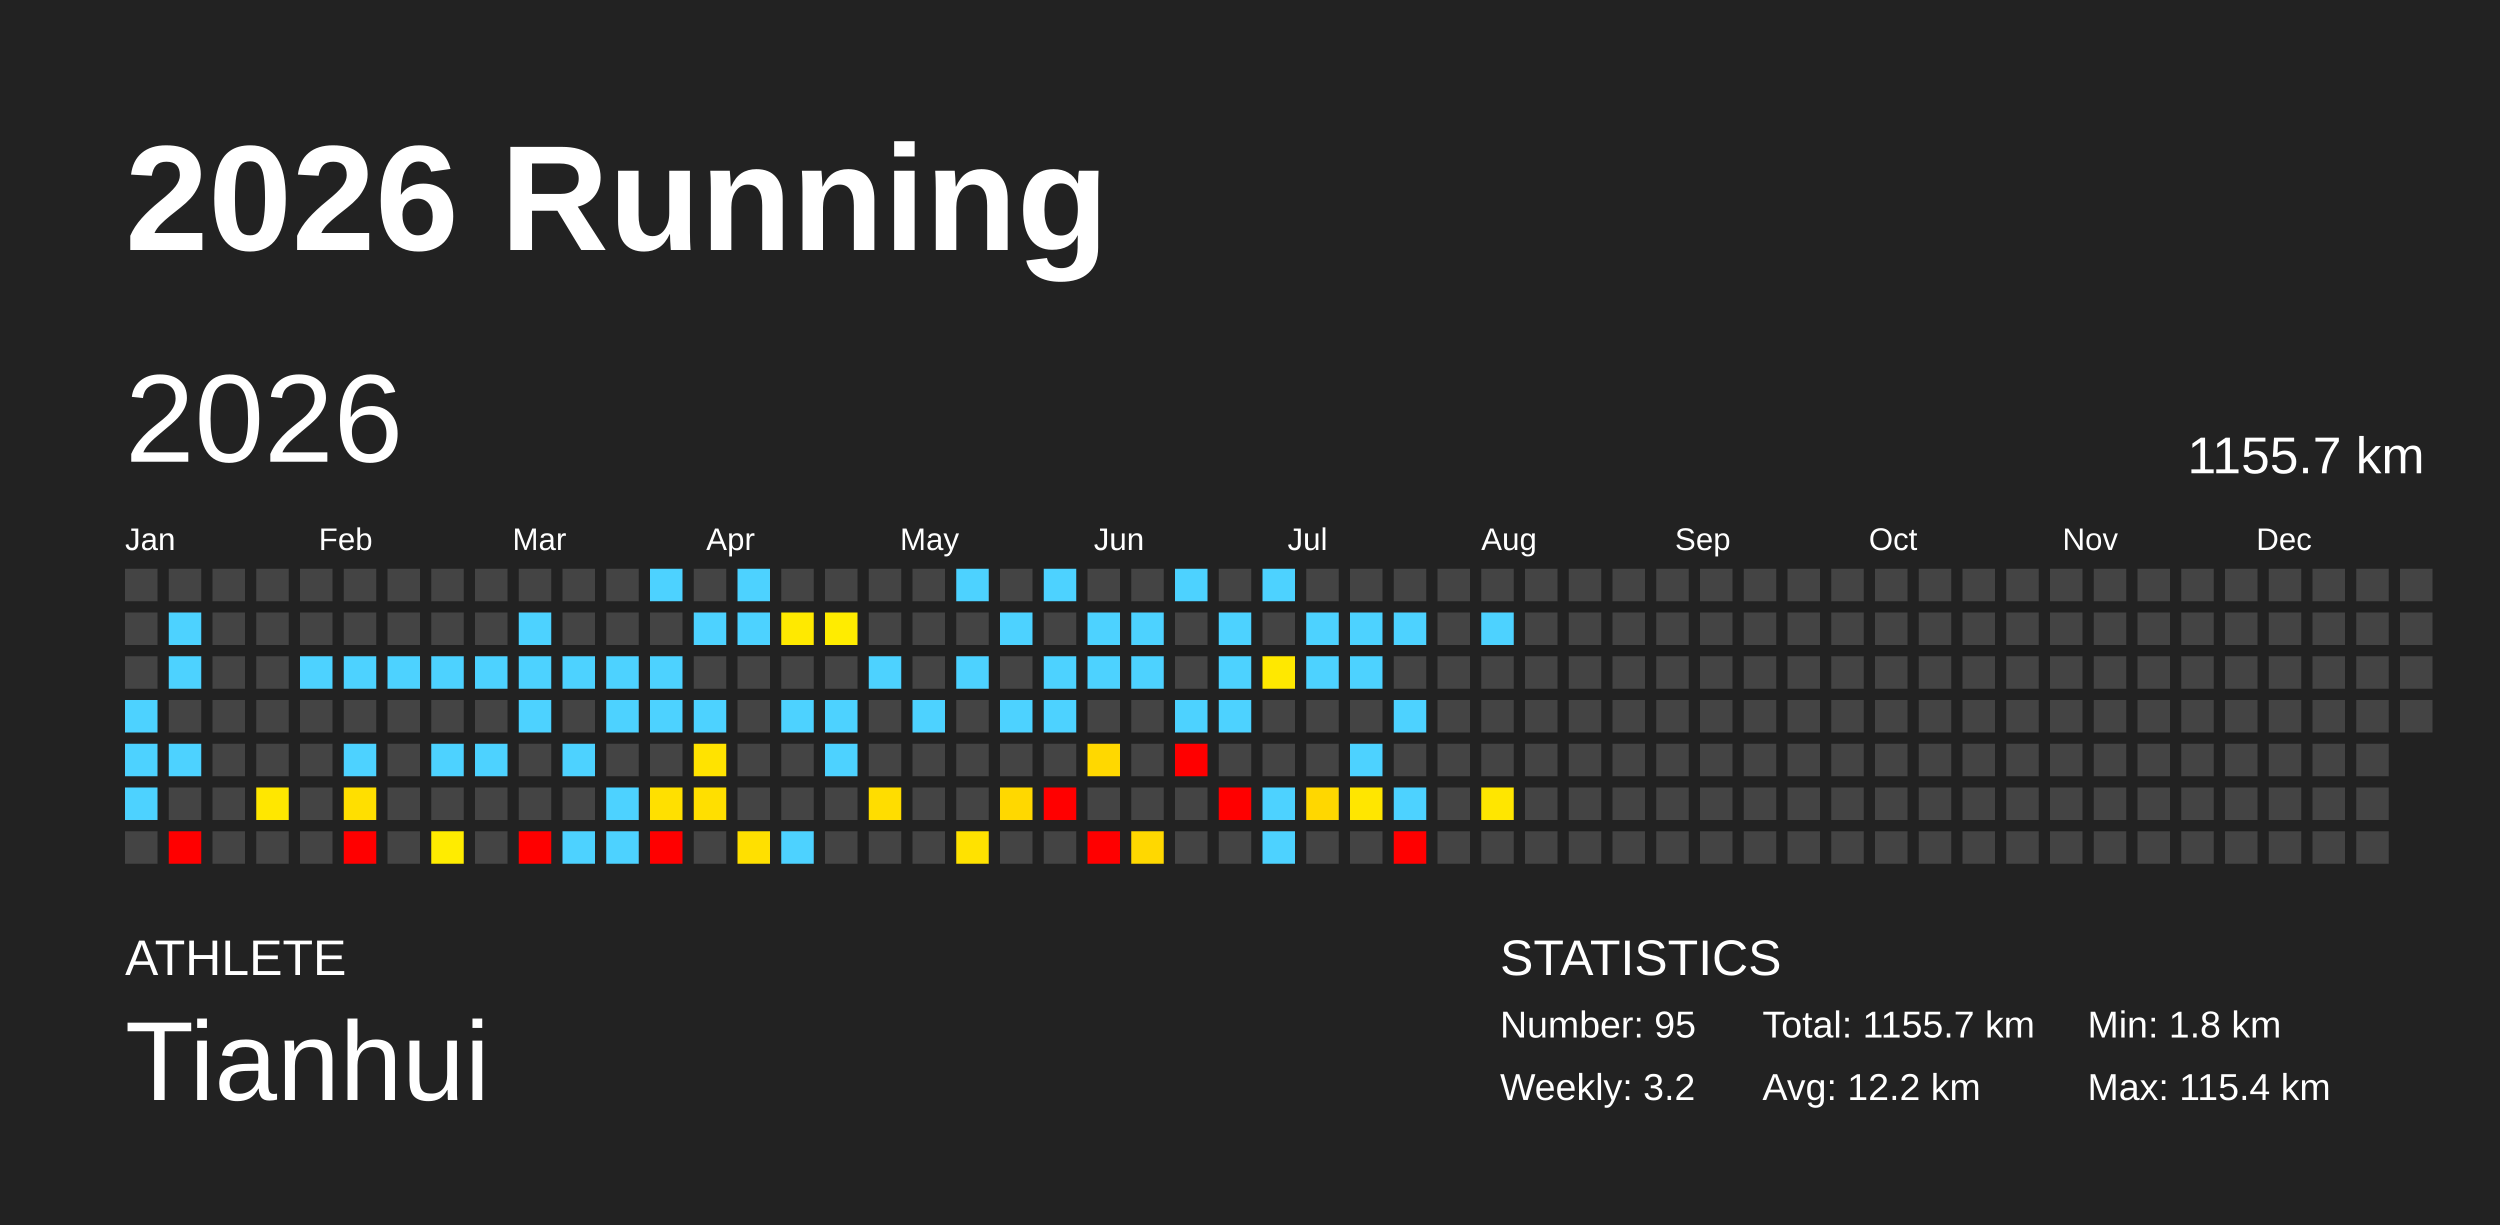
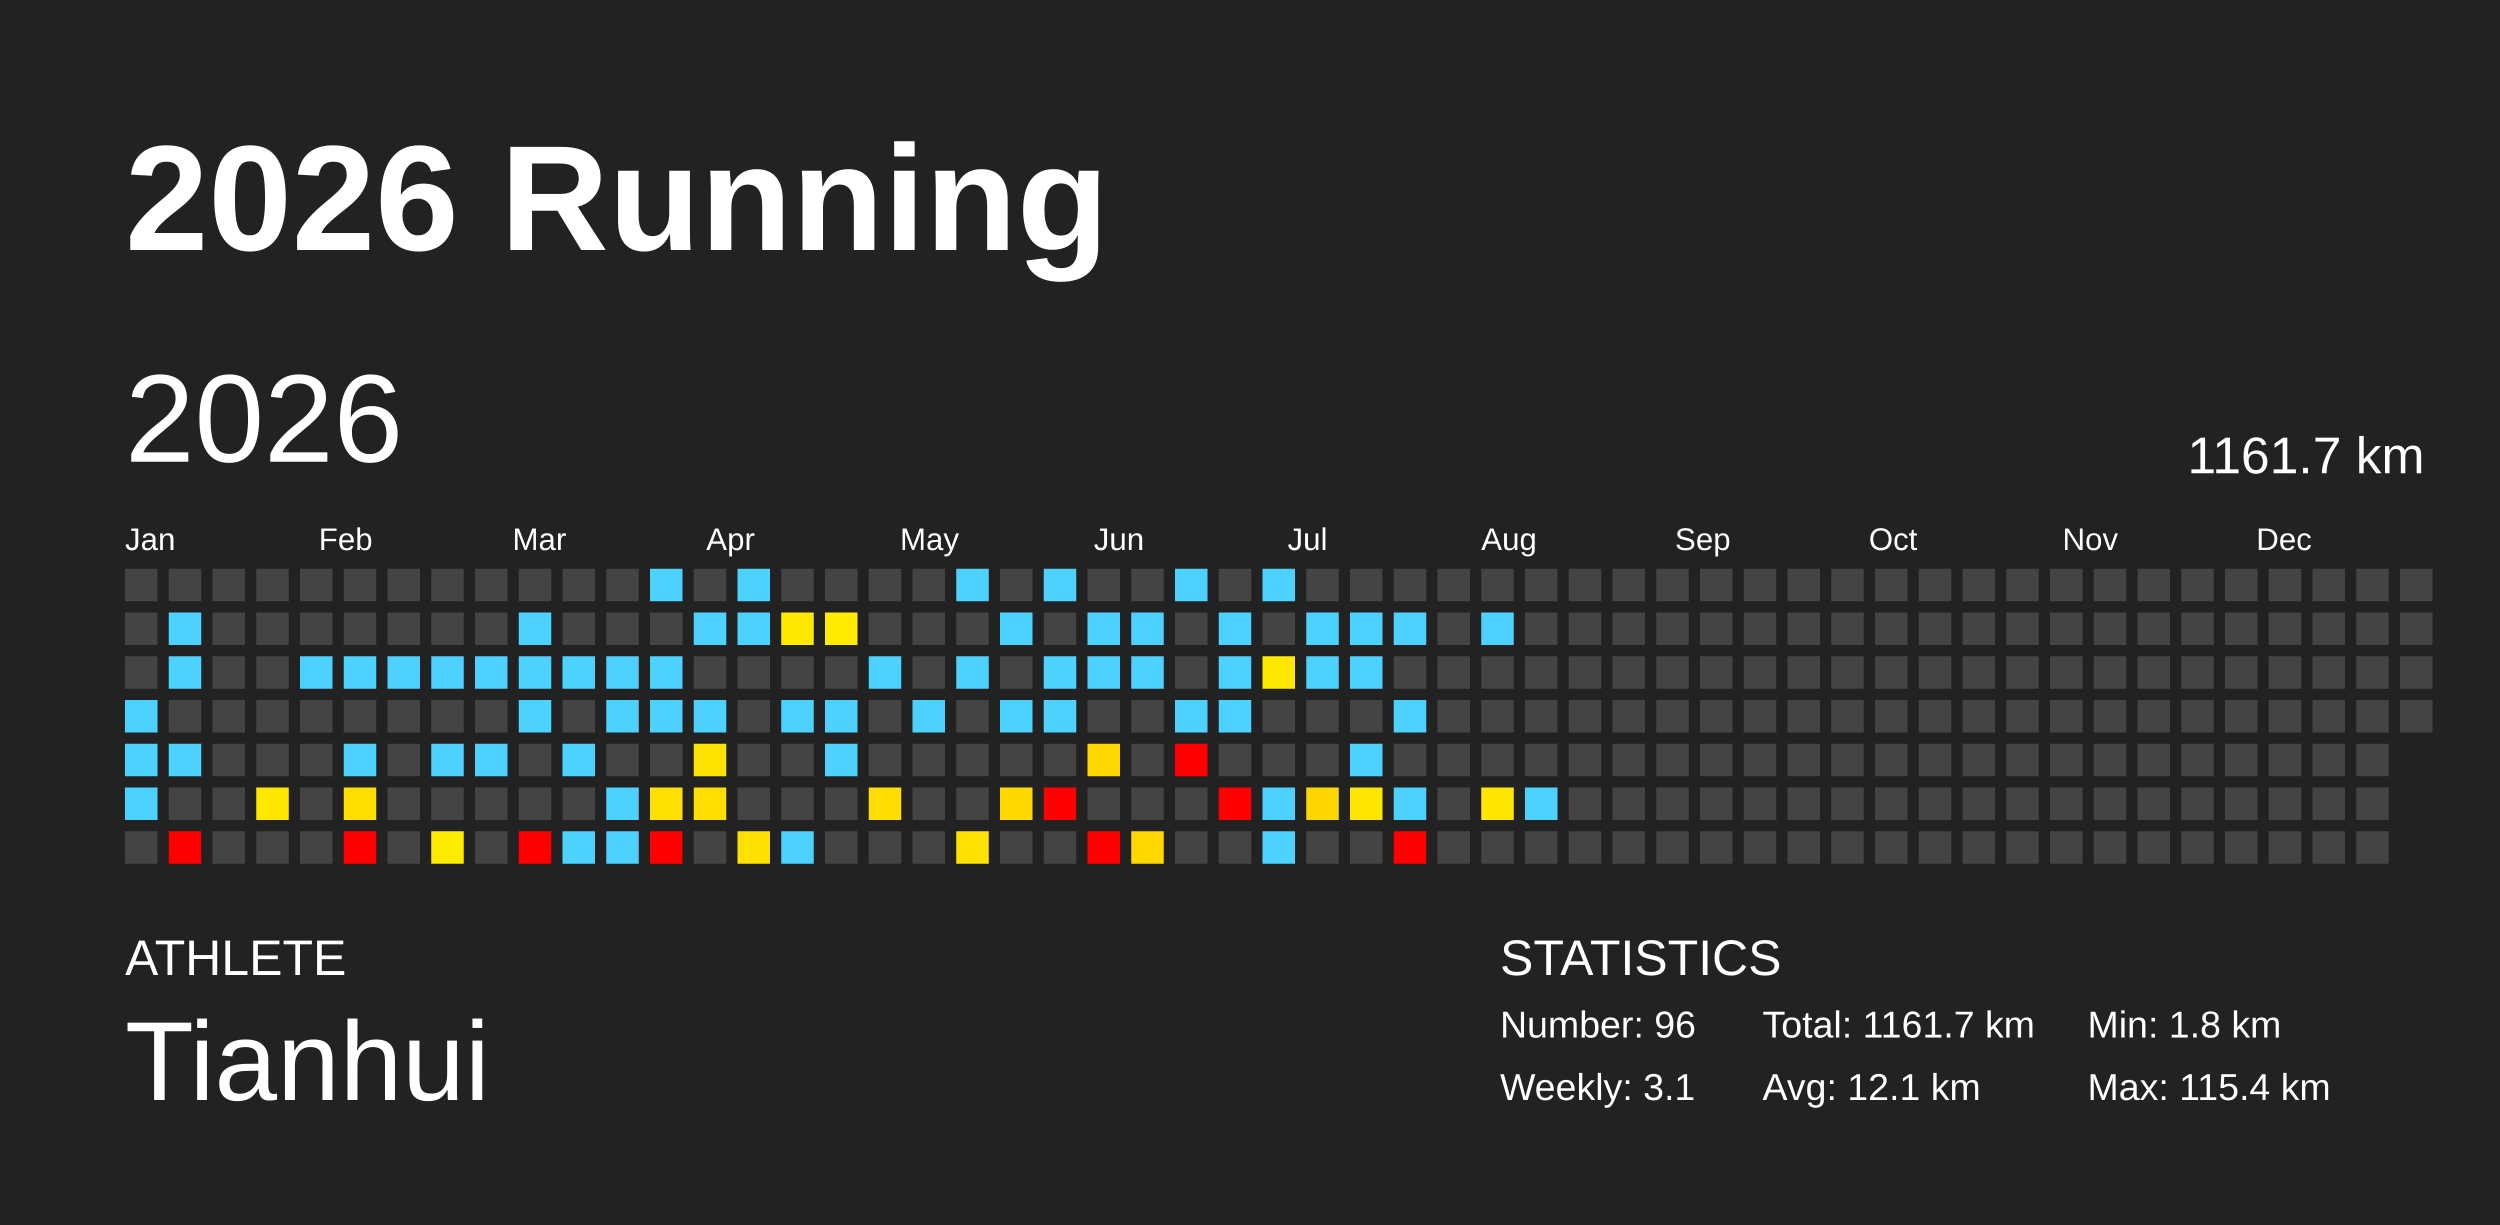
<svg xmlns="http://www.w3.org/2000/svg" baseProfile="full" height="98mm" version="1.1" viewBox="0,0,200,98" width="200mm">
  <defs />
  <rect fill="#222222" height="98" width="200" x="0" y="0" />
  <text fill="#FFFFFF" style="font-size:12px; font-family:Arial; font-weight:bold;" x="10" y="20">2026 Running</text>
  <text fill="#FFFFFF" style="font-size:4px; font-family:Arial" x="10" y="78">ATHLETE</text>
  <text fill="#FFFFFF" style="font-size:9px; font-family:Arial" x="10" y="88">Tianhui</text>
  <text fill="#FFFFFF" style="font-size:4px; font-family:Arial" x="120" y="78">STATISTICS</text>
-   <text fill="#FFFFFF" style="font-size:3px; font-family:Arial" x="120" y="83">Number: 95</text>
-   <text fill="#FFFFFF" style="font-size:3px; font-family:Arial" x="120" y="88">Weekly: 3.2</text>
-   <text fill="#FFFFFF" style="font-size:3px; font-family:Arial" x="141" y="83">Total: 1155.7 km</text>
-   <text fill="#FFFFFF" style="font-size:3px; font-family:Arial" x="141" y="88">Avg: 12.2 km</text>
+   <text fill="#FFFFFF" style="font-size:3px; font-family:Arial" x="120" y="83">Number: 96</text>
+   <text fill="#FFFFFF" style="font-size:3px; font-family:Arial" x="120" y="88">Weekly: 3.1</text>
+   <text fill="#FFFFFF" style="font-size:3px; font-family:Arial" x="141" y="83">Total: 1161.7 km</text>
+   <text fill="#FFFFFF" style="font-size:3px; font-family:Arial" x="141" y="88">Avg: 12.1 km</text>
  <text fill="#FFFFFF" style="font-size:3px; font-family:Arial" x="167" y="83">Min: 1.8 km</text>
  <text fill="#FFFFFF" style="font-size:3px; font-family:Arial" x="167" y="88">Max: 115.4 km</text>
  <text dominant-baseline="hanging" fill="#FFFFFF" style="font-size:10.0px; font-family:Arial;" x="10" y="30">2026</text>
-   <text dominant-baseline="hanging" fill="#FFFFFF" style="font-size:4.125px; font-family:Arial;" x="175" y="35">1155.7 km</text>
+   <text dominant-baseline="hanging" fill="#FFFFFF" style="font-size:4.125px; font-family:Arial;" x="175" y="35">1161.7 km</text>
  <text fill="#FFFFFF" style="font-size:2.5px; font-family:Arial" x="10.0" y="44">Jan</text>
  <text fill="#FFFFFF" style="font-size:2.5px; font-family:Arial" x="25.5" y="44">Feb</text>
  <text fill="#FFFFFF" style="font-size:2.5px; font-family:Arial" x="41.0" y="44">Mar</text>
  <text fill="#FFFFFF" style="font-size:2.5px; font-family:Arial" x="56.5" y="44">Apr</text>
  <text fill="#FFFFFF" style="font-size:2.5px; font-family:Arial" x="72.0" y="44">May</text>
  <text fill="#FFFFFF" style="font-size:2.5px; font-family:Arial" x="87.5" y="44">Jun</text>
  <text fill="#FFFFFF" style="font-size:2.5px; font-family:Arial" x="103.0" y="44">Jul</text>
  <text fill="#FFFFFF" style="font-size:2.5px; font-family:Arial" x="118.5" y="44">Aug</text>
  <text fill="#FFFFFF" style="font-size:2.5px; font-family:Arial" x="134.0" y="44">Sep</text>
  <text fill="#FFFFFF" style="font-size:2.5px; font-family:Arial" x="149.5" y="44">Oct</text>
  <text fill="#FFFFFF" style="font-size:2.5px; font-family:Arial" x="165.0" y="44">Nov</text>
  <text fill="#FFFFFF" style="font-size:2.5px; font-family:Arial" x="180.5" y="44">Dec</text>
  <rect fill="#444444" height="2.6" width="2.6" x="10.0" y="45.5" />
  <rect fill="#444444" height="2.6" width="2.6" x="10.0" y="49.0" />
  <rect fill="#444444" height="2.6" width="2.6" x="10.0" y="52.5" />
  <rect fill="#4dd2ff" height="2.6" width="2.6" x="10.0" y="56.0" />
  <rect fill="#4dd2ff" height="2.6" width="2.6" x="10.0" y="59.5" />
  <rect fill="#4dd2ff" height="2.6" width="2.6" x="10.0" y="63.0" />
  <rect fill="#444444" height="2.6" width="2.6" x="10.0" y="66.5" />
  <rect fill="#444444" height="2.6" width="2.6" x="13.5" y="45.5" />
  <rect fill="#4dd2ff" height="2.6" width="2.6" x="13.5" y="49.0" />
  <rect fill="#4dd2ff" height="2.6" width="2.6" x="13.5" y="52.5" />
  <rect fill="#444444" height="2.6" width="2.6" x="13.5" y="56.0" />
  <rect fill="#4dd2ff" height="2.6" width="2.6" x="13.5" y="59.5" />
  <rect fill="#444444" height="2.6" width="2.6" x="13.5" y="63.0" />
  <rect fill="red" height="2.6" width="2.6" x="13.5" y="66.5" />
  <rect fill="#444444" height="2.6" width="2.6" x="17.0" y="45.5" />
  <rect fill="#444444" height="2.6" width="2.6" x="17.0" y="49.0" />
  <rect fill="#444444" height="2.6" width="2.6" x="17.0" y="52.5" />
  <rect fill="#444444" height="2.6" width="2.6" x="17.0" y="56.0" />
  <rect fill="#444444" height="2.6" width="2.6" x="17.0" y="59.5" />
  <rect fill="#444444" height="2.6" width="2.6" x="17.0" y="63.0" />
  <rect fill="#444444" height="2.6" width="2.6" x="17.0" y="66.5" />
  <rect fill="#444444" height="2.6" width="2.6" x="20.5" y="45.5" />
  <rect fill="#444444" height="2.6" width="2.6" x="20.5" y="49.0" />
  <rect fill="#444444" height="2.6" width="2.6" x="20.5" y="52.5" />
  <rect fill="#444444" height="2.6" width="2.6" x="20.5" y="56.0" />
  <rect fill="#444444" height="2.6" width="2.6" x="20.5" y="59.5" />
  <rect fill="#ffe700" height="2.6" width="2.6" x="20.5" y="63.0" />
  <rect fill="#444444" height="2.6" width="2.6" x="20.5" y="66.5" />
  <rect fill="#444444" height="2.6" width="2.6" x="24.0" y="45.5" />
  <rect fill="#444444" height="2.6" width="2.6" x="24.0" y="49.0" />
  <rect fill="#4dd2ff" height="2.6" width="2.6" x="24.0" y="52.5" />
  <rect fill="#444444" height="2.6" width="2.6" x="24.0" y="56.0" />
  <rect fill="#444444" height="2.6" width="2.6" x="24.0" y="59.5" />
  <rect fill="#444444" height="2.6" width="2.6" x="24.0" y="63.0" />
  <rect fill="#444444" height="2.6" width="2.6" x="24.0" y="66.5" />
  <rect fill="#444444" height="2.6" width="2.6" x="27.5" y="45.5" />
  <rect fill="#444444" height="2.6" width="2.6" x="27.5" y="49.0" />
  <rect fill="#4dd2ff" height="2.6" width="2.6" x="27.5" y="52.5" />
  <rect fill="#444444" height="2.6" width="2.6" x="27.5" y="56.0" />
  <rect fill="#4dd2ff" height="2.6" width="2.6" x="27.5" y="59.5" />
  <rect fill="#ffdf00" height="2.6" width="2.6" x="27.5" y="63.0" />
  <rect fill="red" height="2.6" width="2.6" x="27.5" y="66.5" />
  <rect fill="#444444" height="2.6" width="2.6" x="31.0" y="45.5" />
  <rect fill="#444444" height="2.6" width="2.6" x="31.0" y="49.0" />
  <rect fill="#4dd2ff" height="2.6" width="2.6" x="31.0" y="52.5" />
  <rect fill="#444444" height="2.6" width="2.6" x="31.0" y="56.0" />
  <rect fill="#444444" height="2.6" width="2.6" x="31.0" y="59.5" />
  <rect fill="#444444" height="2.6" width="2.6" x="31.0" y="63.0" />
  <rect fill="#444444" height="2.6" width="2.6" x="31.0" y="66.5" />
  <rect fill="#444444" height="2.6" width="2.6" x="34.5" y="45.5" />
  <rect fill="#444444" height="2.6" width="2.6" x="34.5" y="49.0" />
  <rect fill="#4dd2ff" height="2.6" width="2.6" x="34.5" y="52.5" />
  <rect fill="#444444" height="2.6" width="2.6" x="34.5" y="56.0" />
  <rect fill="#4dd2ff" height="2.6" width="2.6" x="34.5" y="59.5" />
  <rect fill="#444444" height="2.6" width="2.6" x="34.5" y="63.0" />
  <rect fill="#ffec00" height="2.6" width="2.6" x="34.5" y="66.5" />
  <rect fill="#444444" height="2.6" width="2.6" x="38.0" y="45.5" />
  <rect fill="#444444" height="2.6" width="2.6" x="38.0" y="49.0" />
  <rect fill="#4dd2ff" height="2.6" width="2.6" x="38.0" y="52.5" />
  <rect fill="#444444" height="2.6" width="2.6" x="38.0" y="56.0" />
  <rect fill="#4dd2ff" height="2.6" width="2.6" x="38.0" y="59.5" />
  <rect fill="#444444" height="2.6" width="2.6" x="38.0" y="63.0" />
  <rect fill="#444444" height="2.6" width="2.6" x="38.0" y="66.5" />
  <rect fill="#444444" height="2.6" width="2.6" x="41.5" y="45.5" />
  <rect fill="#4dd2ff" height="2.6" width="2.6" x="41.5" y="49.0" />
  <rect fill="#4dd2ff" height="2.6" width="2.6" x="41.5" y="52.5" />
  <rect fill="#4dd2ff" height="2.6" width="2.6" x="41.5" y="56.0" />
  <rect fill="#444444" height="2.6" width="2.6" x="41.5" y="59.5" />
  <rect fill="#444444" height="2.6" width="2.6" x="41.5" y="63.0" />
  <rect fill="red" height="2.6" width="2.6" x="41.5" y="66.5" />
  <rect fill="#444444" height="2.6" width="2.6" x="45.0" y="45.5" />
  <rect fill="#444444" height="2.6" width="2.6" x="45.0" y="49.0" />
  <rect fill="#4dd2ff" height="2.6" width="2.6" x="45.0" y="52.5" />
  <rect fill="#444444" height="2.6" width="2.6" x="45.0" y="56.0" />
  <rect fill="#4dd2ff" height="2.6" width="2.6" x="45.0" y="59.5" />
  <rect fill="#444444" height="2.6" width="2.6" x="45.0" y="63.0" />
  <rect fill="#4dd2ff" height="2.6" width="2.6" x="45.0" y="66.5" />
  <rect fill="#444444" height="2.6" width="2.6" x="48.5" y="45.5" />
  <rect fill="#444444" height="2.6" width="2.6" x="48.5" y="49.0" />
  <rect fill="#4dd2ff" height="2.6" width="2.6" x="48.5" y="52.5" />
  <rect fill="#4dd2ff" height="2.6" width="2.6" x="48.5" y="56.0" />
  <rect fill="#444444" height="2.6" width="2.6" x="48.5" y="59.5" />
  <rect fill="#4dd2ff" height="2.6" width="2.6" x="48.5" y="63.0" />
  <rect fill="#4dd2ff" height="2.6" width="2.6" x="48.5" y="66.5" />
  <rect fill="#4dd2ff" height="2.6" width="2.6" x="52.0" y="45.5" />
  <rect fill="#444444" height="2.6" width="2.6" x="52.0" y="49.0" />
  <rect fill="#4dd2ff" height="2.6" width="2.6" x="52.0" y="52.5" />
  <rect fill="#4dd2ff" height="2.6" width="2.6" x="52.0" y="56.0" />
  <rect fill="#444444" height="2.6" width="2.6" x="52.0" y="59.5" />
  <rect fill="#ffe000" height="2.6" width="2.6" x="52.0" y="63.0" />
  <rect fill="red" height="2.6" width="2.6" x="52.0" y="66.5" />
  <rect fill="#444444" height="2.6" width="2.6" x="55.5" y="45.5" />
  <rect fill="#4dd2ff" height="2.6" width="2.6" x="55.5" y="49.0" />
  <rect fill="#444444" height="2.6" width="2.6" x="55.5" y="52.5" />
  <rect fill="#4dd2ff" height="2.6" width="2.6" x="55.5" y="56.0" />
  <rect fill="#ffe300" height="2.6" width="2.6" x="55.5" y="59.5" />
  <rect fill="#ffdf00" height="2.6" width="2.6" x="55.5" y="63.0" />
  <rect fill="#444444" height="2.6" width="2.6" x="55.5" y="66.5" />
  <rect fill="#4dd2ff" height="2.6" width="2.6" x="59.0" y="45.5" />
  <rect fill="#4dd2ff" height="2.6" width="2.6" x="59.0" y="49.0" />
  <rect fill="#444444" height="2.6" width="2.6" x="59.0" y="52.5" />
  <rect fill="#444444" height="2.6" width="2.6" x="59.0" y="56.0" />
  <rect fill="#444444" height="2.6" width="2.6" x="59.0" y="59.5" />
  <rect fill="#444444" height="2.6" width="2.6" x="59.0" y="63.0" />
  <rect fill="#ffe000" height="2.6" width="2.6" x="59.0" y="66.5" />
  <rect fill="#444444" height="2.6" width="2.6" x="62.5" y="45.5" />
  <rect fill="#ffe900" height="2.6" width="2.6" x="62.5" y="49.0" />
  <rect fill="#444444" height="2.6" width="2.6" x="62.5" y="52.5" />
  <rect fill="#4dd2ff" height="2.6" width="2.6" x="62.5" y="56.0" />
  <rect fill="#444444" height="2.6" width="2.6" x="62.5" y="59.5" />
  <rect fill="#444444" height="2.6" width="2.6" x="62.5" y="63.0" />
  <rect fill="#4dd2ff" height="2.6" width="2.6" x="62.5" y="66.5" />
  <rect fill="#444444" height="2.6" width="2.6" x="66.0" y="45.5" />
  <rect fill="#ffec00" height="2.6" width="2.6" x="66.0" y="49.0" />
  <rect fill="#444444" height="2.6" width="2.6" x="66.0" y="52.5" />
  <rect fill="#4dd2ff" height="2.6" width="2.6" x="66.0" y="56.0" />
  <rect fill="#4dd2ff" height="2.6" width="2.6" x="66.0" y="59.5" />
  <rect fill="#444444" height="2.6" width="2.6" x="66.0" y="63.0" />
  <rect fill="#444444" height="2.6" width="2.6" x="66.0" y="66.5" />
  <rect fill="#444444" height="2.6" width="2.6" x="69.5" y="45.5" />
  <rect fill="#444444" height="2.6" width="2.6" x="69.5" y="49.0" />
  <rect fill="#4dd2ff" height="2.6" width="2.6" x="69.5" y="52.5" />
  <rect fill="#444444" height="2.6" width="2.6" x="69.5" y="56.0" />
  <rect fill="#444444" height="2.6" width="2.6" x="69.5" y="59.5" />
  <rect fill="#ffdd00" height="2.6" width="2.6" x="69.5" y="63.0" />
  <rect fill="#444444" height="2.6" width="2.6" x="69.5" y="66.5" />
  <rect fill="#444444" height="2.6" width="2.6" x="73.0" y="45.5" />
  <rect fill="#444444" height="2.6" width="2.6" x="73.0" y="49.0" />
  <rect fill="#444444" height="2.6" width="2.6" x="73.0" y="52.5" />
  <rect fill="#4dd2ff" height="2.6" width="2.6" x="73.0" y="56.0" />
  <rect fill="#444444" height="2.6" width="2.6" x="73.0" y="59.5" />
  <rect fill="#444444" height="2.6" width="2.6" x="73.0" y="63.0" />
  <rect fill="#444444" height="2.6" width="2.6" x="73.0" y="66.5" />
  <rect fill="#4dd2ff" height="2.6" width="2.6" x="76.5" y="45.5" />
  <rect fill="#444444" height="2.6" width="2.6" x="76.5" y="49.0" />
  <rect fill="#4dd2ff" height="2.6" width="2.6" x="76.5" y="52.5" />
  <rect fill="#444444" height="2.6" width="2.6" x="76.5" y="56.0" />
  <rect fill="#444444" height="2.6" width="2.6" x="76.5" y="59.5" />
  <rect fill="#444444" height="2.6" width="2.6" x="76.5" y="63.0" />
  <rect fill="#ffe200" height="2.6" width="2.6" x="76.5" y="66.5" />
  <rect fill="#444444" height="2.6" width="2.6" x="80.0" y="45.5" />
  <rect fill="#4dd2ff" height="2.6" width="2.6" x="80.0" y="49.0" />
  <rect fill="#444444" height="2.6" width="2.6" x="80.0" y="52.5" />
  <rect fill="#4dd2ff" height="2.6" width="2.6" x="80.0" y="56.0" />
  <rect fill="#444444" height="2.6" width="2.6" x="80.0" y="59.5" />
  <rect fill="#ffd800" height="2.6" width="2.6" x="80.0" y="63.0" />
  <rect fill="#444444" height="2.6" width="2.6" x="80.0" y="66.5" />
  <rect fill="#4dd2ff" height="2.6" width="2.6" x="83.5" y="45.5" />
  <rect fill="#444444" height="2.6" width="2.6" x="83.5" y="49.0" />
  <rect fill="#4dd2ff" height="2.6" width="2.6" x="83.5" y="52.5" />
  <rect fill="#4dd2ff" height="2.6" width="2.6" x="83.5" y="56.0" />
  <rect fill="#444444" height="2.6" width="2.6" x="83.5" y="59.5" />
  <rect fill="red" height="2.6" width="2.6" x="83.5" y="63.0" />
  <rect fill="#444444" height="2.6" width="2.6" x="83.5" y="66.5" />
  <rect fill="#444444" height="2.6" width="2.6" x="87.0" y="45.5" />
  <rect fill="#4dd2ff" height="2.6" width="2.6" x="87.0" y="49.0" />
  <rect fill="#4dd2ff" height="2.6" width="2.6" x="87.0" y="52.5" />
  <rect fill="#444444" height="2.6" width="2.6" x="87.0" y="56.0" />
  <rect fill="#ffd800" height="2.6" width="2.6" x="87.0" y="59.5" />
  <rect fill="#444444" height="2.6" width="2.6" x="87.0" y="63.0" />
  <rect fill="red" height="2.6" width="2.6" x="87.0" y="66.5" />
  <rect fill="#444444" height="2.6" width="2.6" x="90.5" y="45.5" />
  <rect fill="#4dd2ff" height="2.6" width="2.6" x="90.5" y="49.0" />
  <rect fill="#4dd2ff" height="2.6" width="2.6" x="90.5" y="52.5" />
  <rect fill="#444444" height="2.6" width="2.6" x="90.5" y="56.0" />
  <rect fill="#444444" height="2.6" width="2.6" x="90.5" y="59.5" />
  <rect fill="#444444" height="2.6" width="2.6" x="90.5" y="63.0" />
  <rect fill="#ffd800" height="2.6" width="2.6" x="90.5" y="66.5" />
  <rect fill="#4dd2ff" height="2.6" width="2.6" x="94.0" y="45.5" />
  <rect fill="#444444" height="2.6" width="2.6" x="94.0" y="49.0" />
  <rect fill="#444444" height="2.6" width="2.6" x="94.0" y="52.5" />
  <rect fill="#4dd2ff" height="2.6" width="2.6" x="94.0" y="56.0" />
  <rect fill="red" height="2.6" width="2.6" x="94.0" y="59.5" />
  <rect fill="#444444" height="2.6" width="2.6" x="94.0" y="63.0" />
  <rect fill="#444444" height="2.6" width="2.6" x="94.0" y="66.5" />
  <rect fill="#444444" height="2.6" width="2.6" x="97.5" y="45.5" />
  <rect fill="#4dd2ff" height="2.6" width="2.6" x="97.5" y="49.0" />
  <rect fill="#4dd2ff" height="2.6" width="2.6" x="97.5" y="52.5" />
  <rect fill="#4dd2ff" height="2.6" width="2.6" x="97.5" y="56.0" />
  <rect fill="#444444" height="2.6" width="2.6" x="97.5" y="59.5" />
  <rect fill="red" height="2.6" width="2.6" x="97.5" y="63.0" />
  <rect fill="#444444" height="2.6" width="2.6" x="97.5" y="66.5" />
  <rect fill="#4dd2ff" height="2.6" width="2.6" x="101.0" y="45.5" />
  <rect fill="#444444" height="2.6" width="2.6" x="101.0" y="49.0" />
  <rect fill="#ffe800" height="2.6" width="2.6" x="101.0" y="52.5" />
  <rect fill="#444444" height="2.6" width="2.6" x="101.0" y="56.0" />
  <rect fill="#444444" height="2.6" width="2.6" x="101.0" y="59.5" />
  <rect fill="#4dd2ff" height="2.6" width="2.6" x="101.0" y="63.0" />
  <rect fill="#4dd2ff" height="2.6" width="2.6" x="101.0" y="66.5" />
  <rect fill="#444444" height="2.6" width="2.6" x="104.5" y="45.5" />
  <rect fill="#4dd2ff" height="2.6" width="2.6" x="104.5" y="49.0" />
  <rect fill="#4dd2ff" height="2.6" width="2.6" x="104.5" y="52.5" />
  <rect fill="#444444" height="2.6" width="2.6" x="104.5" y="56.0" />
  <rect fill="#444444" height="2.6" width="2.6" x="104.5" y="59.5" />
  <rect fill="#ffd700" height="2.6" width="2.6" x="104.5" y="63.0" />
  <rect fill="#444444" height="2.6" width="2.6" x="104.5" y="66.5" />
  <rect fill="#444444" height="2.6" width="2.6" x="108.0" y="45.5" />
  <rect fill="#4dd2ff" height="2.6" width="2.6" x="108.0" y="49.0" />
  <rect fill="#4dd2ff" height="2.6" width="2.6" x="108.0" y="52.5" />
  <rect fill="#444444" height="2.6" width="2.6" x="108.0" y="56.0" />
  <rect fill="#4dd2ff" height="2.6" width="2.6" x="108.0" y="59.5" />
  <rect fill="#ffe600" height="2.6" width="2.6" x="108.0" y="63.0" />
  <rect fill="#444444" height="2.6" width="2.6" x="108.0" y="66.5" />
  <rect fill="#444444" height="2.6" width="2.6" x="111.5" y="45.5" />
  <rect fill="#4dd2ff" height="2.6" width="2.6" x="111.5" y="49.0" />
  <rect fill="#444444" height="2.6" width="2.6" x="111.5" y="52.5" />
  <rect fill="#4dd2ff" height="2.6" width="2.6" x="111.5" y="56.0" />
  <rect fill="#444444" height="2.6" width="2.6" x="111.5" y="59.5" />
  <rect fill="#4dd2ff" height="2.6" width="2.6" x="111.5" y="63.0" />
  <rect fill="red" height="2.6" width="2.6" x="111.5" y="66.5" />
  <rect fill="#444444" height="2.6" width="2.6" x="115.0" y="45.5" />
  <rect fill="#444444" height="2.6" width="2.6" x="115.0" y="49.0" />
  <rect fill="#444444" height="2.6" width="2.6" x="115.0" y="52.5" />
  <rect fill="#444444" height="2.6" width="2.6" x="115.0" y="56.0" />
  <rect fill="#444444" height="2.6" width="2.6" x="115.0" y="59.5" />
  <rect fill="#444444" height="2.6" width="2.6" x="115.0" y="63.0" />
  <rect fill="#444444" height="2.6" width="2.6" x="115.0" y="66.5" />
  <rect fill="#444444" height="2.6" width="2.6" x="118.5" y="45.5" />
  <rect fill="#4dd2ff" height="2.6" width="2.6" x="118.5" y="49.0" />
  <rect fill="#444444" height="2.6" width="2.6" x="118.5" y="52.5" />
  <rect fill="#444444" height="2.6" width="2.6" x="118.5" y="56.0" />
  <rect fill="#444444" height="2.6" width="2.6" x="118.5" y="59.5" />
  <rect fill="#ffe600" height="2.6" width="2.6" x="118.5" y="63.0" />
  <rect fill="#444444" height="2.6" width="2.6" x="118.5" y="66.5" />
  <rect fill="#444444" height="2.6" width="2.6" x="122.0" y="45.5" />
  <rect fill="#444444" height="2.6" width="2.6" x="122.0" y="49.0" />
  <rect fill="#444444" height="2.6" width="2.6" x="122.0" y="52.5" />
  <rect fill="#444444" height="2.6" width="2.6" x="122.0" y="56.0" />
  <rect fill="#444444" height="2.6" width="2.6" x="122.0" y="59.5" />
-   <rect fill="#444444" height="2.6" width="2.6" x="122.0" y="63.0" />
+   <rect fill="#4dd2ff" height="2.6" width="2.6" x="122.0" y="63.0" />
  <rect fill="#444444" height="2.6" width="2.6" x="122.0" y="66.5" />
  <rect fill="#444444" height="2.6" width="2.6" x="125.5" y="45.5" />
  <rect fill="#444444" height="2.6" width="2.6" x="125.5" y="49.0" />
  <rect fill="#444444" height="2.6" width="2.6" x="125.5" y="52.5" />
  <rect fill="#444444" height="2.6" width="2.6" x="125.5" y="56.0" />
  <rect fill="#444444" height="2.6" width="2.6" x="125.5" y="59.5" />
  <rect fill="#444444" height="2.6" width="2.6" x="125.5" y="63.0" />
  <rect fill="#444444" height="2.6" width="2.6" x="125.5" y="66.5" />
  <rect fill="#444444" height="2.6" width="2.6" x="129.0" y="45.5" />
  <rect fill="#444444" height="2.6" width="2.6" x="129.0" y="49.0" />
  <rect fill="#444444" height="2.6" width="2.6" x="129.0" y="52.5" />
  <rect fill="#444444" height="2.6" width="2.6" x="129.0" y="56.0" />
  <rect fill="#444444" height="2.6" width="2.6" x="129.0" y="59.5" />
  <rect fill="#444444" height="2.6" width="2.6" x="129.0" y="63.0" />
  <rect fill="#444444" height="2.6" width="2.6" x="129.0" y="66.5" />
  <rect fill="#444444" height="2.6" width="2.6" x="132.5" y="45.5" />
  <rect fill="#444444" height="2.6" width="2.6" x="132.5" y="49.0" />
  <rect fill="#444444" height="2.6" width="2.6" x="132.5" y="52.5" />
  <rect fill="#444444" height="2.6" width="2.6" x="132.5" y="56.0" />
  <rect fill="#444444" height="2.6" width="2.6" x="132.5" y="59.5" />
  <rect fill="#444444" height="2.6" width="2.6" x="132.5" y="63.0" />
  <rect fill="#444444" height="2.6" width="2.6" x="132.5" y="66.5" />
  <rect fill="#444444" height="2.6" width="2.6" x="136.0" y="45.5" />
  <rect fill="#444444" height="2.6" width="2.6" x="136.0" y="49.0" />
  <rect fill="#444444" height="2.6" width="2.6" x="136.0" y="52.5" />
  <rect fill="#444444" height="2.6" width="2.6" x="136.0" y="56.0" />
  <rect fill="#444444" height="2.6" width="2.6" x="136.0" y="59.5" />
  <rect fill="#444444" height="2.6" width="2.6" x="136.0" y="63.0" />
  <rect fill="#444444" height="2.6" width="2.6" x="136.0" y="66.5" />
  <rect fill="#444444" height="2.6" width="2.6" x="139.5" y="45.5" />
  <rect fill="#444444" height="2.6" width="2.6" x="139.5" y="49.0" />
  <rect fill="#444444" height="2.6" width="2.6" x="139.5" y="52.5" />
  <rect fill="#444444" height="2.6" width="2.6" x="139.5" y="56.0" />
  <rect fill="#444444" height="2.6" width="2.6" x="139.5" y="59.5" />
  <rect fill="#444444" height="2.6" width="2.6" x="139.5" y="63.0" />
  <rect fill="#444444" height="2.6" width="2.6" x="139.5" y="66.5" />
  <rect fill="#444444" height="2.6" width="2.6" x="143.0" y="45.5" />
  <rect fill="#444444" height="2.6" width="2.6" x="143.0" y="49.0" />
  <rect fill="#444444" height="2.6" width="2.6" x="143.0" y="52.5" />
  <rect fill="#444444" height="2.6" width="2.6" x="143.0" y="56.0" />
  <rect fill="#444444" height="2.6" width="2.6" x="143.0" y="59.5" />
  <rect fill="#444444" height="2.6" width="2.6" x="143.0" y="63.0" />
  <rect fill="#444444" height="2.6" width="2.6" x="143.0" y="66.5" />
  <rect fill="#444444" height="2.6" width="2.6" x="146.5" y="45.5" />
  <rect fill="#444444" height="2.6" width="2.6" x="146.5" y="49.0" />
  <rect fill="#444444" height="2.6" width="2.6" x="146.5" y="52.5" />
  <rect fill="#444444" height="2.6" width="2.6" x="146.5" y="56.0" />
  <rect fill="#444444" height="2.6" width="2.6" x="146.5" y="59.5" />
  <rect fill="#444444" height="2.6" width="2.6" x="146.5" y="63.0" />
  <rect fill="#444444" height="2.6" width="2.6" x="146.5" y="66.5" />
  <rect fill="#444444" height="2.6" width="2.6" x="150.0" y="45.5" />
  <rect fill="#444444" height="2.6" width="2.6" x="150.0" y="49.0" />
  <rect fill="#444444" height="2.6" width="2.6" x="150.0" y="52.5" />
  <rect fill="#444444" height="2.6" width="2.6" x="150.0" y="56.0" />
  <rect fill="#444444" height="2.6" width="2.6" x="150.0" y="59.5" />
  <rect fill="#444444" height="2.6" width="2.6" x="150.0" y="63.0" />
  <rect fill="#444444" height="2.6" width="2.6" x="150.0" y="66.5" />
  <rect fill="#444444" height="2.6" width="2.6" x="153.5" y="45.5" />
  <rect fill="#444444" height="2.6" width="2.6" x="153.5" y="49.0" />
  <rect fill="#444444" height="2.6" width="2.6" x="153.5" y="52.5" />
  <rect fill="#444444" height="2.6" width="2.6" x="153.5" y="56.0" />
  <rect fill="#444444" height="2.6" width="2.6" x="153.5" y="59.5" />
  <rect fill="#444444" height="2.6" width="2.6" x="153.5" y="63.0" />
  <rect fill="#444444" height="2.6" width="2.6" x="153.5" y="66.5" />
  <rect fill="#444444" height="2.6" width="2.6" x="157.0" y="45.5" />
  <rect fill="#444444" height="2.6" width="2.6" x="157.0" y="49.0" />
  <rect fill="#444444" height="2.6" width="2.6" x="157.0" y="52.5" />
  <rect fill="#444444" height="2.6" width="2.6" x="157.0" y="56.0" />
  <rect fill="#444444" height="2.6" width="2.6" x="157.0" y="59.5" />
  <rect fill="#444444" height="2.6" width="2.6" x="157.0" y="63.0" />
  <rect fill="#444444" height="2.6" width="2.6" x="157.0" y="66.5" />
  <rect fill="#444444" height="2.6" width="2.6" x="160.5" y="45.5" />
  <rect fill="#444444" height="2.6" width="2.6" x="160.5" y="49.0" />
  <rect fill="#444444" height="2.6" width="2.6" x="160.5" y="52.5" />
  <rect fill="#444444" height="2.6" width="2.6" x="160.5" y="56.0" />
  <rect fill="#444444" height="2.6" width="2.6" x="160.5" y="59.5" />
  <rect fill="#444444" height="2.6" width="2.6" x="160.5" y="63.0" />
  <rect fill="#444444" height="2.6" width="2.6" x="160.5" y="66.5" />
  <rect fill="#444444" height="2.6" width="2.6" x="164.0" y="45.5" />
  <rect fill="#444444" height="2.6" width="2.6" x="164.0" y="49.0" />
  <rect fill="#444444" height="2.6" width="2.6" x="164.0" y="52.5" />
  <rect fill="#444444" height="2.6" width="2.6" x="164.0" y="56.0" />
  <rect fill="#444444" height="2.6" width="2.6" x="164.0" y="59.5" />
  <rect fill="#444444" height="2.6" width="2.6" x="164.0" y="63.0" />
  <rect fill="#444444" height="2.6" width="2.6" x="164.0" y="66.5" />
  <rect fill="#444444" height="2.6" width="2.6" x="167.5" y="45.5" />
  <rect fill="#444444" height="2.6" width="2.6" x="167.5" y="49.0" />
  <rect fill="#444444" height="2.6" width="2.6" x="167.5" y="52.5" />
  <rect fill="#444444" height="2.6" width="2.6" x="167.5" y="56.0" />
  <rect fill="#444444" height="2.6" width="2.6" x="167.5" y="59.5" />
  <rect fill="#444444" height="2.6" width="2.6" x="167.5" y="63.0" />
  <rect fill="#444444" height="2.6" width="2.6" x="167.5" y="66.5" />
  <rect fill="#444444" height="2.6" width="2.6" x="171.0" y="45.5" />
  <rect fill="#444444" height="2.6" width="2.6" x="171.0" y="49.0" />
  <rect fill="#444444" height="2.6" width="2.6" x="171.0" y="52.5" />
  <rect fill="#444444" height="2.6" width="2.6" x="171.0" y="56.0" />
  <rect fill="#444444" height="2.6" width="2.6" x="171.0" y="59.5" />
  <rect fill="#444444" height="2.6" width="2.6" x="171.0" y="63.0" />
  <rect fill="#444444" height="2.6" width="2.6" x="171.0" y="66.5" />
  <rect fill="#444444" height="2.6" width="2.6" x="174.5" y="45.5" />
  <rect fill="#444444" height="2.6" width="2.6" x="174.5" y="49.0" />
  <rect fill="#444444" height="2.6" width="2.6" x="174.5" y="52.5" />
  <rect fill="#444444" height="2.6" width="2.6" x="174.5" y="56.0" />
  <rect fill="#444444" height="2.6" width="2.6" x="174.5" y="59.5" />
  <rect fill="#444444" height="2.6" width="2.6" x="174.5" y="63.0" />
  <rect fill="#444444" height="2.6" width="2.6" x="174.5" y="66.5" />
  <rect fill="#444444" height="2.6" width="2.6" x="178.0" y="45.5" />
  <rect fill="#444444" height="2.6" width="2.6" x="178.0" y="49.0" />
  <rect fill="#444444" height="2.6" width="2.6" x="178.0" y="52.5" />
  <rect fill="#444444" height="2.6" width="2.6" x="178.0" y="56.0" />
  <rect fill="#444444" height="2.6" width="2.6" x="178.0" y="59.5" />
  <rect fill="#444444" height="2.6" width="2.6" x="178.0" y="63.0" />
  <rect fill="#444444" height="2.6" width="2.6" x="178.0" y="66.5" />
  <rect fill="#444444" height="2.6" width="2.6" x="181.5" y="45.5" />
  <rect fill="#444444" height="2.6" width="2.6" x="181.5" y="49.0" />
  <rect fill="#444444" height="2.6" width="2.6" x="181.5" y="52.5" />
  <rect fill="#444444" height="2.6" width="2.6" x="181.5" y="56.0" />
  <rect fill="#444444" height="2.6" width="2.6" x="181.5" y="59.5" />
  <rect fill="#444444" height="2.6" width="2.6" x="181.5" y="63.0" />
  <rect fill="#444444" height="2.6" width="2.6" x="181.5" y="66.5" />
  <rect fill="#444444" height="2.6" width="2.6" x="185.0" y="45.5" />
  <rect fill="#444444" height="2.6" width="2.6" x="185.0" y="49.0" />
  <rect fill="#444444" height="2.6" width="2.6" x="185.0" y="52.5" />
  <rect fill="#444444" height="2.6" width="2.6" x="185.0" y="56.0" />
  <rect fill="#444444" height="2.6" width="2.6" x="185.0" y="59.5" />
  <rect fill="#444444" height="2.6" width="2.6" x="185.0" y="63.0" />
  <rect fill="#444444" height="2.6" width="2.6" x="185.0" y="66.5" />
  <rect fill="#444444" height="2.6" width="2.6" x="188.5" y="45.5" />
  <rect fill="#444444" height="2.6" width="2.6" x="188.5" y="49.0" />
  <rect fill="#444444" height="2.6" width="2.6" x="188.5" y="52.5" />
  <rect fill="#444444" height="2.6" width="2.6" x="188.5" y="56.0" />
  <rect fill="#444444" height="2.6" width="2.6" x="188.5" y="59.5" />
  <rect fill="#444444" height="2.6" width="2.6" x="188.5" y="63.0" />
  <rect fill="#444444" height="2.6" width="2.6" x="188.5" y="66.5" />
  <rect fill="#444444" height="2.6" width="2.6" x="192.0" y="45.5" />
  <rect fill="#444444" height="2.6" width="2.6" x="192.0" y="49.0" />
  <rect fill="#444444" height="2.6" width="2.6" x="192.0" y="52.5" />
  <rect fill="#444444" height="2.6" width="2.6" x="192.0" y="56.0" />
</svg>
